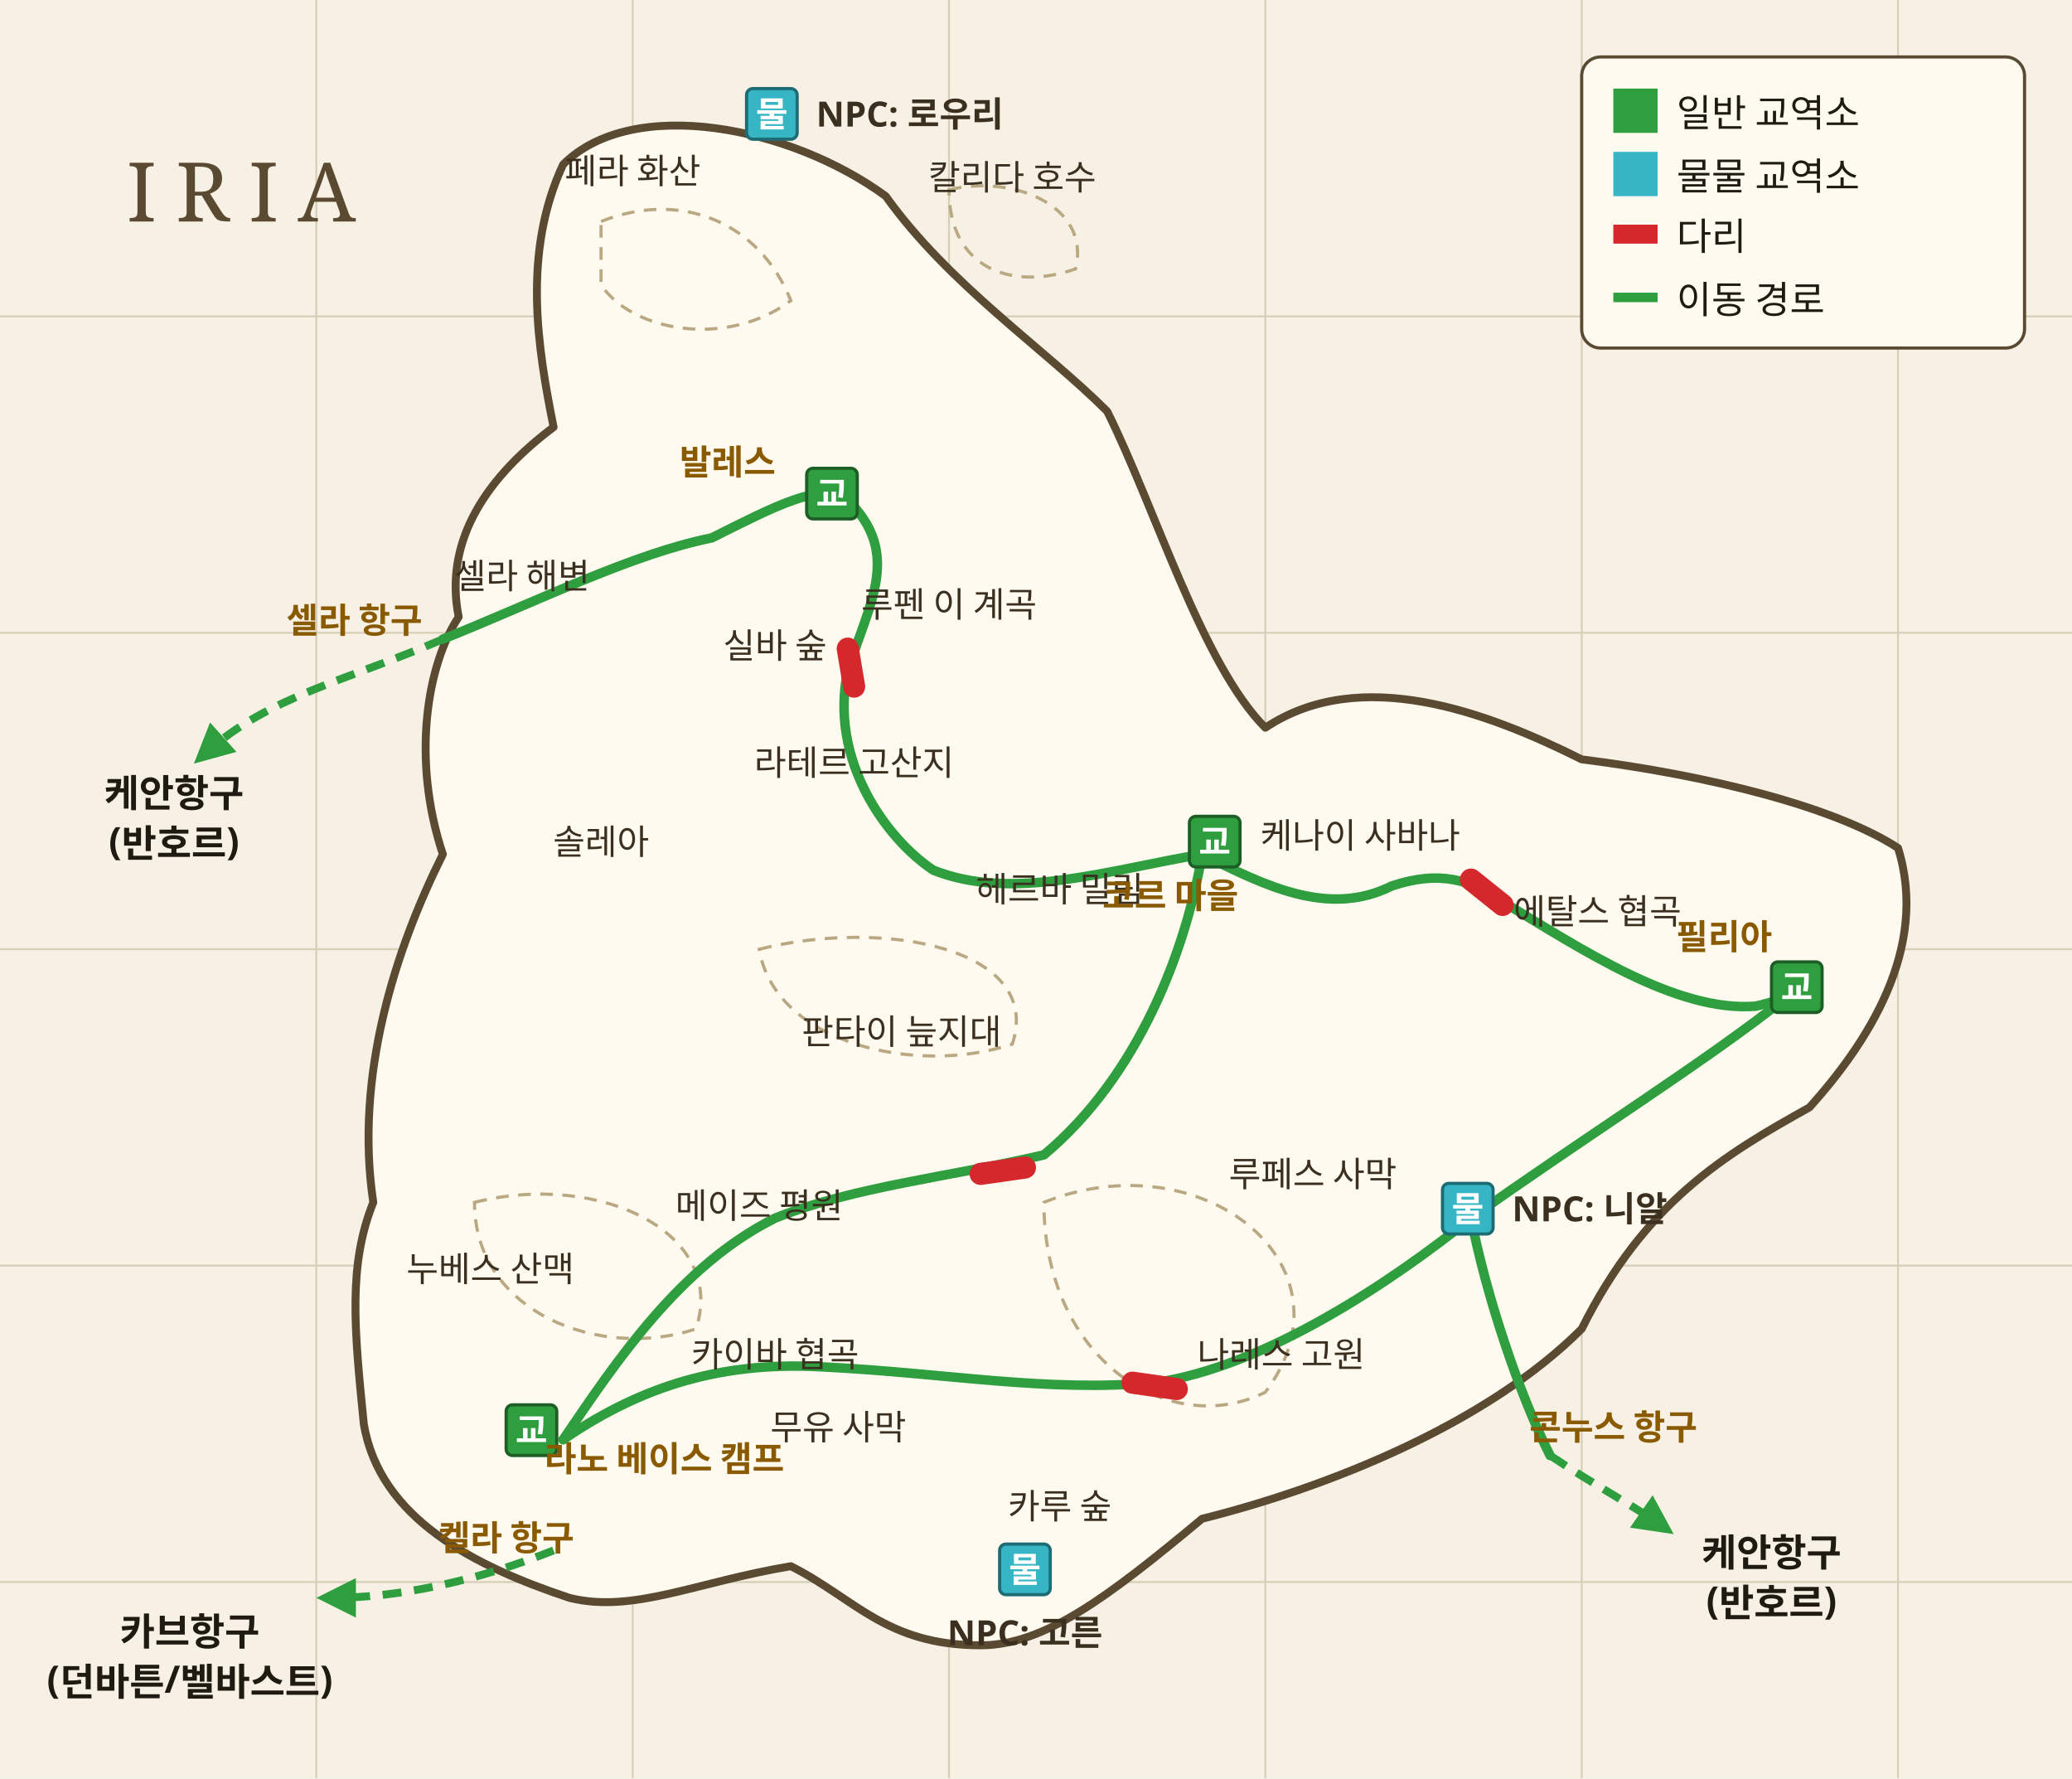
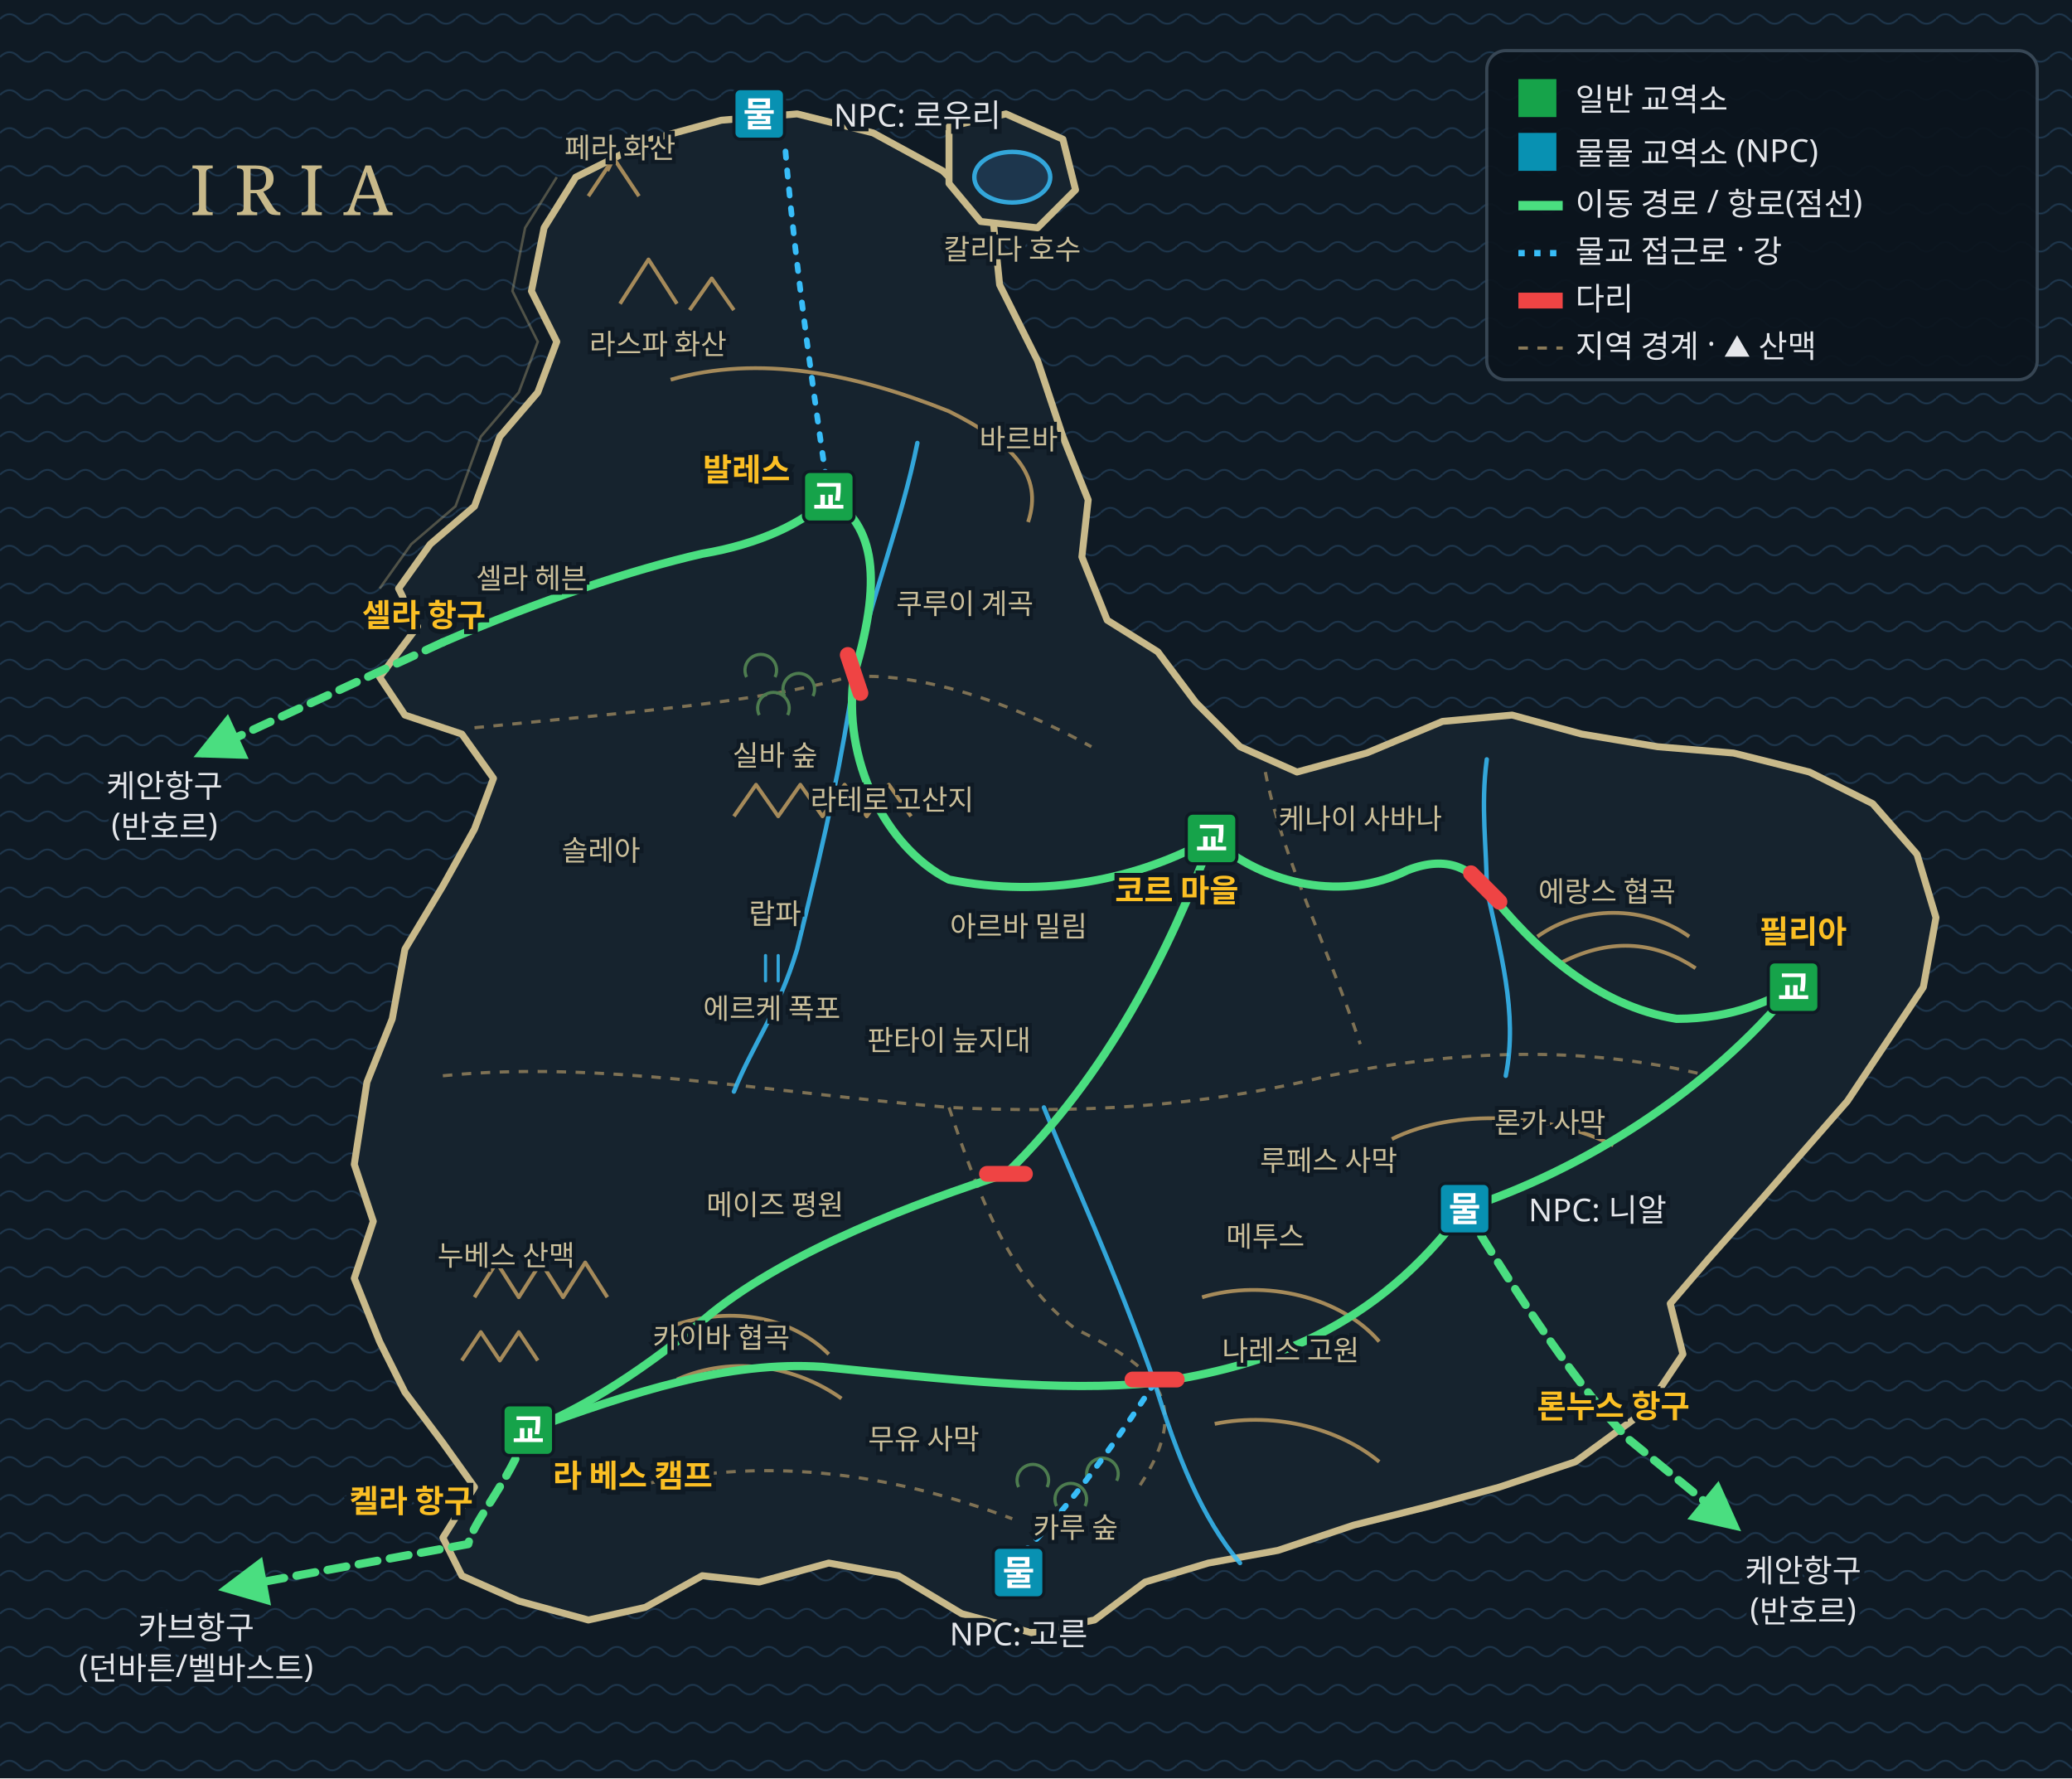
<svg xmlns="http://www.w3.org/2000/svg" viewBox="0 0 655 562" font-family="'Noto Sans KR','Malgun Gothic',sans-serif">
-   <rect width="655" height="562" fill="#f6f1e4" />
-   <g fill="none" stroke="#c9bfa6" stroke-width=".6" opacity=".7">
-     <path d="M0 100H655M0 200H655M0 300H655M0 400H655M0 500H655M100 0V562M200 0V562M300 0V562M400 0V562M500 0V562M600 0V562" />
-   </g>
-   <path d="M178 52 C200 30 250 40 280 62 C300 90 330 110 350 130 C365 160 380 210 400 230 C430 210 470 225 500 240 C540 245 580 255 600 268 C610 300 590 330 572 350 C545 365 520 380 500 420 C470 450 420 470 380 480 C350 505 330 520 310 520 C280 520 270 505 250 495 C220 500 200 510 180 505 C150 495 120 480 115 450 C112 420 110 400 118 380 C112 340 125 300 140 270 C130 240 135 210 145 195 C140 170 155 150 175 135 C170 110 165 80 178 52 Z" fill="#fffaf0" stroke="#5b4a32" stroke-width="2.5" stroke-linejoin="round" />
-   <g fill="none" stroke="#b9a882" stroke-width="1" stroke-dasharray="4 3">
-     <path d="M190 70 C215 60 240 70 250 95 C230 110 200 105 190 90Z" />
-     <path d="M300 60 C320 55 345 65 340 85 C320 92 300 85 300 60Z" />
-     <path d="M330 380 C380 360 430 400 400 440 C370 455 330 430 330 380Z" />
-     <path d="M150 380 C190 370 230 390 220 420 C190 430 150 415 150 380Z" />
-     <path d="M240 300 C280 290 330 300 320 330 C290 340 245 330 240 300Z" />
-   </g>
-   <g fill="none" stroke="#2e9e3e" stroke-width="3" stroke-linecap="round" stroke-linejoin="round">
-     <path d="M140 202 C170 190 200 175 225 170 C245 160 260 152 268 158 C285 175 275 190 268 212 C262 240 280 265 295 275 C320 285 350 275 380 270 C400 280 420 290 440 280 C455 275 465 278 475 285 C500 300 530 320 555 318 C568 315 570 312 568 312" />
-     <path d="M380 270 C375 300 360 340 330 365 C300 372 270 375 245 385 C215 400 195 430 178 455" />
-     <path d="M178 455 C200 440 225 430 260 432 C300 434 330 440 365 437 C400 432 440 405 465 385 C500 360 540 335 565 315" />
-     <path d="M465 385 C470 410 480 440 490 460" />
-   </g>
-   <g fill="none" stroke="#2e9e3e" stroke-width="2.5" stroke-dasharray="6 4" marker-end="url(#a)">
-     <path d="M140 202 C110 215 85 220 65 238" />
-     <path d="M175 490 C150 500 125 505 105 505" />
-     <path d="M490 460 C505 470 515 475 525 482" />
-   </g>
  <defs>
-     <marker id="a" viewBox="0 0 10 10" refX="6" refY="5" markerWidth="5" markerHeight="5" orient="auto">
-       <path d="M0 0L10 5L0 10z" fill="#2e9e3e" />
+     <pattern id="sea" width="12" height="12" patternUnits="userSpaceOnUse">
+       <path d="M0 6q3-3 6 0t6 0" fill="none" stroke="#24405a" stroke-width=".6" />
+     </pattern>
+     <marker id="ar" viewBox="0 0 10 10" refX="8" refY="5" markerWidth="6" markerHeight="6" orient="auto">
+       <path d="M0 0L10 5L0 10z" fill="#4ade80" />
+     </marker>
+     <marker id="arb" viewBox="0 0 10 10" refX="8" refY="5" markerWidth="6" markerHeight="6" orient="auto">
+       <path d="M0 0L10 5L0 10z" fill="#38bdf8" />
    </marker>
  </defs>
-   <g stroke="#d4282c" stroke-width="7" stroke-linecap="round">
-     <path d="M268 205 l2 12" />
-     <path d="M465 278 l10 8" />
-     <path d="M310 371 l14 -2" />
-     <path d="M358 437 l14 2" />
+   <rect width="655" height="562" fill="#0f1a24" />
+   <rect width="655" height="562" fill="url(#sea)" opacity=".7" />
+   <g fill="#16232e" stroke="#c8b98a" stroke-width="2.2" stroke-linejoin="round">
+     <path d="M182 56 L172 72 168 92 176 108 170 124 158 138 150 160 136 172 126 186 132 198 120 214 128 226 146 232 156 246 150 262 140 280 128 300 124 322 116 342 112 368 118 386 112 404 120 424 128 440 140 456 150 470 140 486 146 498 164 506 186 512 204 508 222 498 240 500 262 494 284 498 304 510 326 516 346 512 362 500 382 494 404 490 428 482 452 476 474 470 498 462 520 446 532 428 528 412 540 398 556 380 570 364 584 348 596 330 608 312 612 290 606 270 592 254 572 244 548 238 524 236 500 232 478 226 456 228 432 238 410 244 392 236 378 222 366 206 350 196 342 176 344 158 336 138 328 114 316 90 314 70 298 54 276 42 252 36 228 38 206 44 Z" />
+     <path d="M300 40 L318 36 336 44 340 60 328 72 310 70 300 58 Z" />
+   </g>
+   <path d="M182 56 L172 72 168 92 176 108 170 124 158 138 150 160 136 172 126 186" fill="none" stroke="#c8b98a" stroke-width=".8" opacity=".35" transform="translate(-6 0)" />
+   <g fill="none" stroke="#8a7a58" stroke-width="1" stroke-dasharray="3 3" opacity=".9">
+     <path d="M150 230 C200 225 240 222 268 214 C290 212 320 222 345 236" />
+     <path d="M140 340 C190 335 240 345 300 350 C340 352 380 350 420 340 C460 332 500 330 540 340" />
+     <path d="M300 350 C310 380 320 405 340 420 C360 430 380 440 360 470" />
+     <path d="M400 244 C405 270 420 300 430 330" />
+     <path d="M200 470 C240 460 280 465 320 480" />
+   </g>
+   <g fill="none" stroke="#a58a5a" stroke-width="1.2" stroke-linejoin="round">
+     <path d="M186 62 l8-12 8 12 M192 54 l2-4" />
+     <path d="M196 96 l9-14 9 14 M218 98 l7-10 7 10" />
+     <path d="M212 120 C240 112 270 118 300 130 C320 140 330 150 325 165" />
+     <path d="M150 410 l7-11 7 11 l7-11 7 11 l7-11 7 11" />
+     <path d="M146 430 l6-9 6 9 l6-9 6 9" />
+     <path d="M232 258 l7-10 7 10 l7-10 7 10 l7-10 7 10 l7-10 7 10" />
+     <path d="M486 296 C500 286 520 286 534 296 M494 304 C510 296 524 298 536 306" />
+     <path d="M210 420 C230 412 250 416 262 428 M214 436 C232 428 252 432 266 442" />
+     <path d="M380 410 C400 404 424 410 436 424 M384 450 C404 446 424 452 436 462" />
+     <path d="M440 360 C460 350 490 352 510 362" />
+   </g>
+   <g fill="none" stroke="#4d7c4f" stroke-width="1">
+     <path d="M236 214 a5 5 0 1 1 9 0 M248 220 a5 5 0 1 1 9 0 M240 226 a5 5 0 1 1 9 0" />
+     <path d="M322 470 a5 5 0 1 1 9 0 M334 476 a5 5 0 1 1 9 0 M344 468 a5 5 0 1 1 9 0" />
+   </g>
+   <g fill="none" stroke="#38bdf8" stroke-width="1.4" stroke-linecap="round" opacity=".85">
+     <path d="M290 140 C285 165 275 190 270 214 C266 240 262 260 252 300 C246 320 238 330 232 345" />
+     <path d="M330 350 C340 375 352 400 365 437 C372 460 380 480 392 494" />
+     <path d="M470 240 C468 255 470 268 470 281 C474 300 480 320 476 340" />
+     <ellipse cx="320" cy="56" rx="12" ry="8" fill="#1e3a52" />
+     <path d="M242 302 v8 M246 302 v8" stroke-width="1" />
+   </g>
+   <g fill="none" stroke="#4ade80" stroke-width="2.6" stroke-linecap="round" stroke-linejoin="round">
+     <path d="M140 203 C170 190 200 180 222 175 C240 172 255 165 262 157 C275 165 280 180 270 213 C266 240 280 268 300 278 C330 284 360 278 383 265" />
+     <path d="M383 265 C400 280 425 285 445 275 C458 270 465 275 470 281 C485 300 505 318 530 322 C548 322 560 316 567 312" />
+     <path d="M383 265 C370 300 350 340 318 371 C290 380 250 395 225 415 C205 432 185 445 167 452" />
+     <path d="M167 452 C200 440 230 430 260 432 C300 436 335 440 365 437 C400 432 435 420 463 382" />
+     <path d="M567 312 C540 345 500 370 463 382" />
+     <path d="M140 203 L64 238" marker-end="url(#ar)" stroke-dasharray="6 4" />
+     <path d="M167 452 C160 470 150 480 148 488 L72 502" marker-end="url(#ar)" stroke-dasharray="6 4" />
+     <path d="M463 382 C480 410 500 440 515 455 L548 482" marker-end="url(#ar)" stroke-dasharray="6 4" />
+   </g>
+   <g fill="none" stroke="#38bdf8" stroke-width="1.8" stroke-dasharray="2 4" stroke-linecap="round">
+     <path d="M262 157 C255 110 250 70 248 44" />
+     <path d="M365 437 C350 460 335 480 322 492" />
+   </g>
+   <g stroke="#ef4444" stroke-width="5" stroke-linecap="round">
+     <path d="M268 207 l4 12" />
+     <path d="M312 371 h12" />
+     <path d="M465 276 l9 9" />
+     <path d="M358 436 h14" />
  </g>
  <g font-size="11" font-weight="700" text-anchor="middle">
-     <g fill="#2e9e3e" stroke="#1d5e27">
-       <rect x="255" y="148" width="16" height="16" rx="2" />
-       <rect x="376" y="258" width="16" height="16" rx="2" />
-       <rect x="560" y="304" width="16" height="16" rx="2" />
-       <rect x="160" y="444" width="16" height="16" rx="2" />
+     <g fill="#16a34a" stroke="#0f1a24">
+       <rect x="254" y="149" width="16" height="16" rx="2" />
+       <rect x="375" y="257" width="16" height="16" rx="2" />
+       <rect x="559" y="304" width="16" height="16" rx="2" />
+       <rect x="159" y="444" width="16" height="16" rx="2" />
    </g>
    <g fill="#fff">
-       <text x="263" y="160">교</text>
-       <text x="384" y="270">교</text>
-       <text x="568" y="316">교</text>
-       <text x="168" y="456">교</text>
+       <text x="262" y="161">교</text>
+       <text x="383" y="269">교</text>
+       <text x="567" y="316">교</text>
+       <text x="167" y="456">교</text>
    </g>
-     <g fill="#36b6c4" stroke="#1d6b75">
-       <rect x="236" y="28" width="16" height="16" rx="2" />
-       <rect x="456" y="374" width="16" height="16" rx="2" />
-       <rect x="316" y="488" width="16" height="16" rx="2" />
+     <g fill="#0891b2" stroke="#0f1a24">
+       <rect x="232" y="28" width="16" height="16" rx="2" />
+       <rect x="455" y="374" width="16" height="16" rx="2" />
+       <rect x="314" y="489" width="16" height="16" rx="2" />
    </g>
    <g fill="#fff">
-       <text x="244" y="40">물</text>
-       <text x="464" y="386">물</text>
-       <text x="324" y="500">물</text>
+       <text x="240" y="40">물</text>
+       <text x="463" y="386">물</text>
+       <text x="322" y="501">물</text>
    </g>
  </g>
-   <g font-size="11" fill="#3b2f20" text-anchor="middle">
-     <text x="258" y="40" text-anchor="start" font-weight="700">NPC: 로우리</text>
-     <text x="478" y="386" text-anchor="start" font-weight="700">NPC: 니알</text>
-     <text x="324" y="520" font-weight="700">NPC: 고른</text>
-     <text x="200" y="58">페라 화산</text>
-     <text x="320" y="60">칼리다 호수</text>
-     <text x="230" y="150" font-weight="700" fill="#8a5a00">발레스</text>
-     <text x="165" y="186">셀라 해변</text>
-     <text x="112" y="200" font-weight="700" fill="#8a5a00">셀라 항구</text>
-     <text x="300" y="195">루펜 이 계곡</text>
-     <text x="245" y="208">실바 숲</text>
-     <text x="270" y="245">라테르 고산지</text>
-     <text x="190" y="270">솔레아</text>
-     <text x="335" y="285">헤르바 밀림</text>
-     <text x="370" y="287" font-weight="700" fill="#8a5a00">코르 마을</text>
-     <text x="430" y="268">케나이 사바나</text>
-     <text x="505" y="292">에탈스 협곡</text>
-     <text x="545" y="300" font-weight="700" fill="#8a5a00">필리아</text>
-     <text x="285" y="330">판타이 늪지대</text>
-     <text x="240" y="385">메이즈 평원</text>
-     <text x="415" y="375">루페스 사막</text>
-     <text x="155" y="405">누베스 산맥</text>
-     <text x="245" y="432">카이바 협곡</text>
-     <text x="265" y="455">무유 사막</text>
-     <text x="405" y="432">나레스 고원</text>
-     <text x="210" y="465" font-weight="700" fill="#8a5a00">라노 베이스 캠프</text>
-     <text x="160" y="490" font-weight="700" fill="#8a5a00">켈라 항구</text>
-     <text x="510" y="455" font-weight="700" fill="#8a5a00">콘누스 항구</text>
-     <text x="335" y="480">카루 숲</text>
+   <g font-size="9" fill="#cbbf9a" text-anchor="middle" paint-order="stroke" stroke="#0f1a24" stroke-width="2.5">
+     <text x="196" y="50">페라 화산</text>
+     <text x="208" y="112">라스파 화산</text>
+     <text x="320" y="82">칼리다 호수</text>
+     <text x="322" y="142">바르바</text>
+     <text x="168" y="186">셀라 헤븐</text>
+     <text x="305" y="194">쿠루이 계곡</text>
+     <text x="245" y="242">실바 숲</text>
+     <text x="282" y="256">라테로 고산지</text>
+     <text x="190" y="272">솔레아</text>
+     <text x="322" y="296">아르바 밀림</text>
+     <text x="430" y="262">케나이 사바나</text>
+     <text x="508" y="285">에랑스 협곡</text>
+     <text x="245" y="292">랍파</text>
+     <text x="244" y="322">에르케 폭포</text>
+     <text x="300" y="332">판타이 늪지대</text>
+     <text x="245" y="384">메이즈 평원</text>
+     <text x="160" y="400">누베스 산맥</text>
+     <text x="420" y="370">루페스 사막</text>
+     <text x="400" y="394">메투스</text>
+     <text x="490" y="358">론가 사막</text>
+     <text x="228" y="426">카이바 협곡</text>
+     <text x="292" y="458">무유 사막</text>
+     <text x="408" y="430">나레스 고원</text>
+     <text x="340" y="486">카루 숲</text>
  </g>
-   <g font-size="12" font-weight="700" fill="#1f1a12" text-anchor="middle">
-     <text x="55" y="255">케안항구</text>
-     <text x="55" y="270">(반호르)</text>
-     <text x="60" y="520">카브항구</text>
-     <text x="60" y="535">(던바튼/벨바스트)</text>
-     <text x="560" y="495">케안항구</text>
-     <text x="560" y="510">(반호르)</text>
+   <g font-size="10" font-weight="700" fill="#fbbf24" text-anchor="middle" paint-order="stroke" stroke="#0f1a24" stroke-width="3">
+     <text x="236" y="152">발레스</text>
+     <text x="134" y="198">셀라 항구</text>
+     <text x="372" y="285">코르 마을</text>
+     <text x="570" y="298">필리아</text>
+     <text x="200" y="470">라 베스 캠프</text>
+     <text x="130" y="478">켈라 항구</text>
+     <text x="510" y="448">론누스 항구</text>
  </g>
-   <text x="40" y="70" font-size="26" letter-spacing="6" fill="#5b4a32" font-family="serif">IRIA</text>
-   <g font-size="12" fill="#1f1a12">
-     <rect x="500" y="18" width="140" height="92" rx="6" fill="#fffaf0" stroke="#5b4a32" />
-     <rect x="510" y="28" width="14" height="14" fill="#2e9e3e" />
-     <text x="530" y="40">일반 교역소</text>
-     <rect x="510" y="48" width="14" height="14" fill="#36b6c4" />
-     <text x="530" y="60">물물 교역소</text>
-     <path d="M510 74h14" stroke="#d4282c" stroke-width="6" />
-     <text x="530" y="79">다리</text>
-     <path d="M510 94h14" stroke="#2e9e3e" stroke-width="3" />
-     <text x="530" y="99">이동 경로</text>
+   <g font-size="10" fill="#e5e7eb" text-anchor="middle" paint-order="stroke" stroke="#0f1a24" stroke-width="3">
+     <text x="290" y="40">NPC: 로우리</text>
+     <text x="505" y="386">NPC: 니알</text>
+     <text x="322" y="520">NPC: 고른</text>
+     <text x="52" y="252">케안항구</text>
+     <text x="52" y="264">(반호르)</text>
+     <text x="570" y="500">케안항구</text>
+     <text x="570" y="512">(반호르)</text>
+     <text x="62" y="518">카브항구</text>
+     <text x="62" y="530">(던바튼/벨바스트)</text>
+   </g>
+   <text x="60" y="68" font-size="22" letter-spacing="6" fill="#c8b98a" font-family="serif">IRIA</text>
+   <g font-size="10" fill="#e5e7eb">
+     <rect x="470" y="16" width="174" height="104" rx="6" fill="#0b141c" stroke="#3b4a58" opacity=".92" />
+     <rect x="480" y="25" width="12" height="12" fill="#16a34a" />
+     <text x="498" y="35">일반 교역소</text>
+     <rect x="480" y="42" width="12" height="12" fill="#0891b2" />
+     <text x="498" y="52">물물 교역소 (NPC)</text>
+     <path d="M480 65h14" stroke="#4ade80" stroke-width="3" />
+     <text x="498" y="68">이동 경로 / 항로(점선)</text>
+     <path d="M480 80h14" stroke="#38bdf8" stroke-width="2" stroke-dasharray="2 3" />
+     <text x="498" y="83">물교 접근로 · 강</text>
+     <path d="M480 95h14" stroke="#ef4444" stroke-width="5" />
+     <text x="498" y="98">다리</text>
+     <path d="M480 110h14" stroke="#8a7a58" stroke-dasharray="3 3" />
+     <text x="498" y="113">지역 경계 · ⛰ 산맥</text>
  </g>
</svg>
